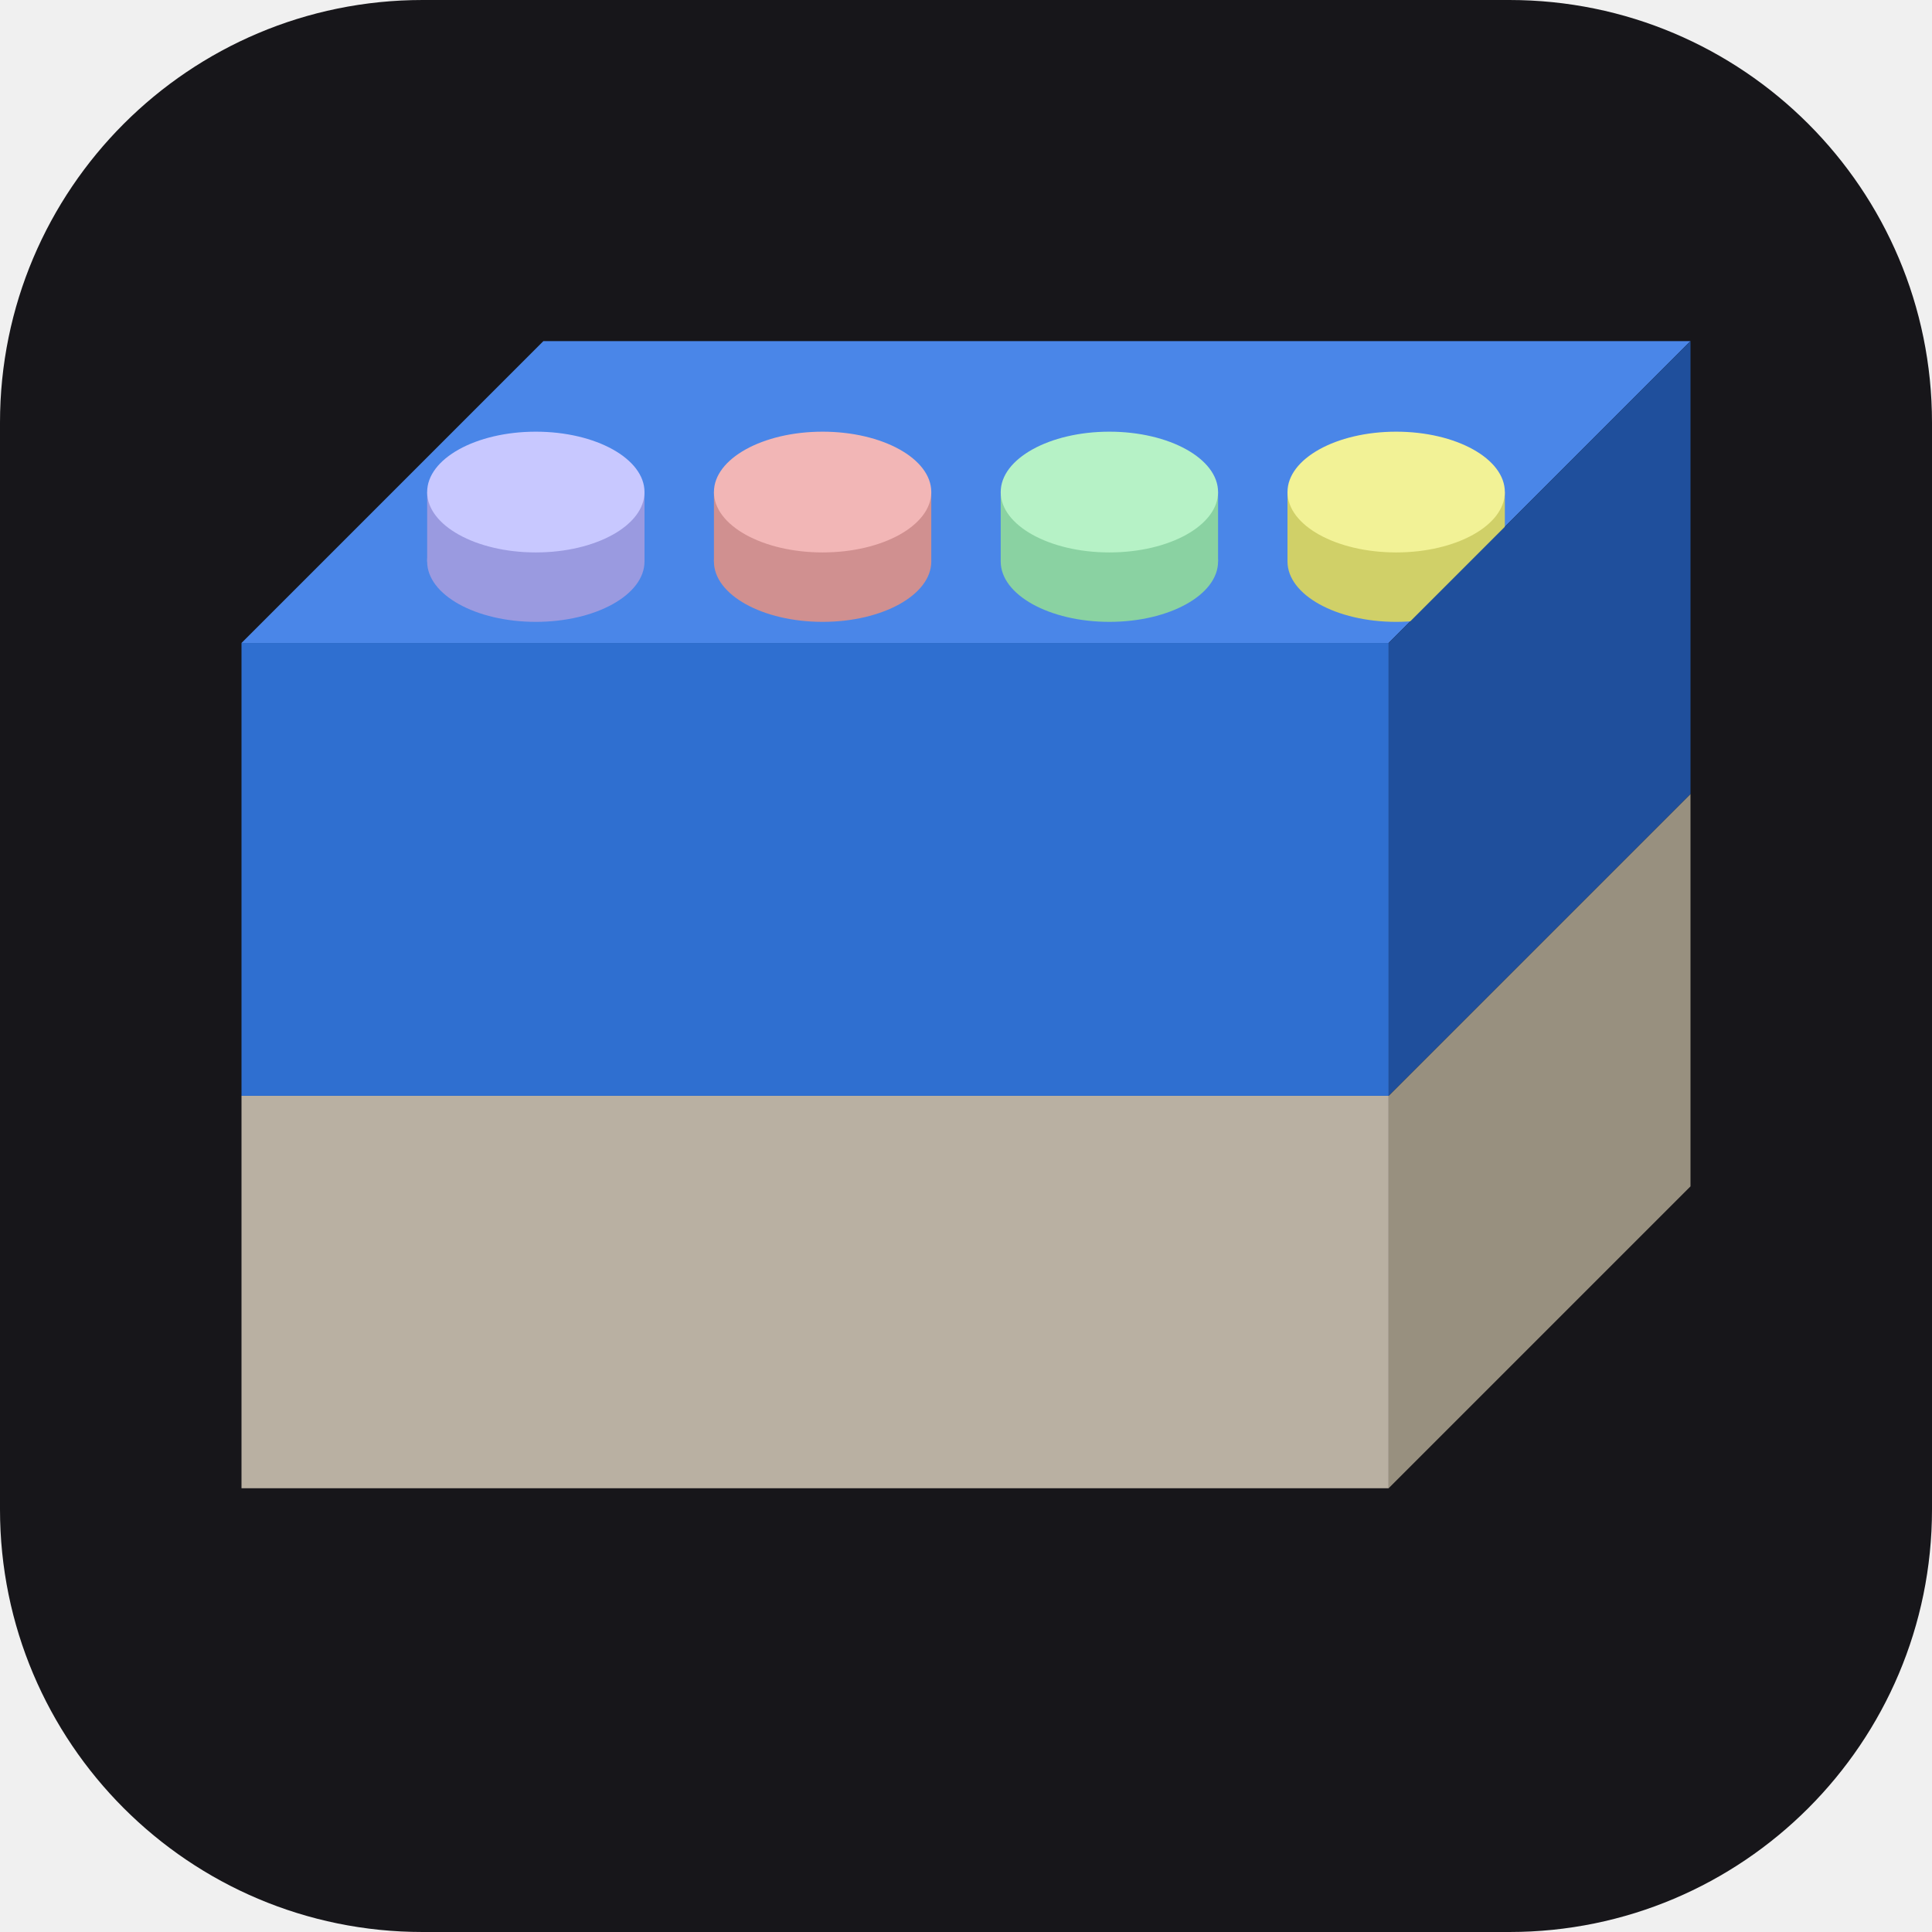
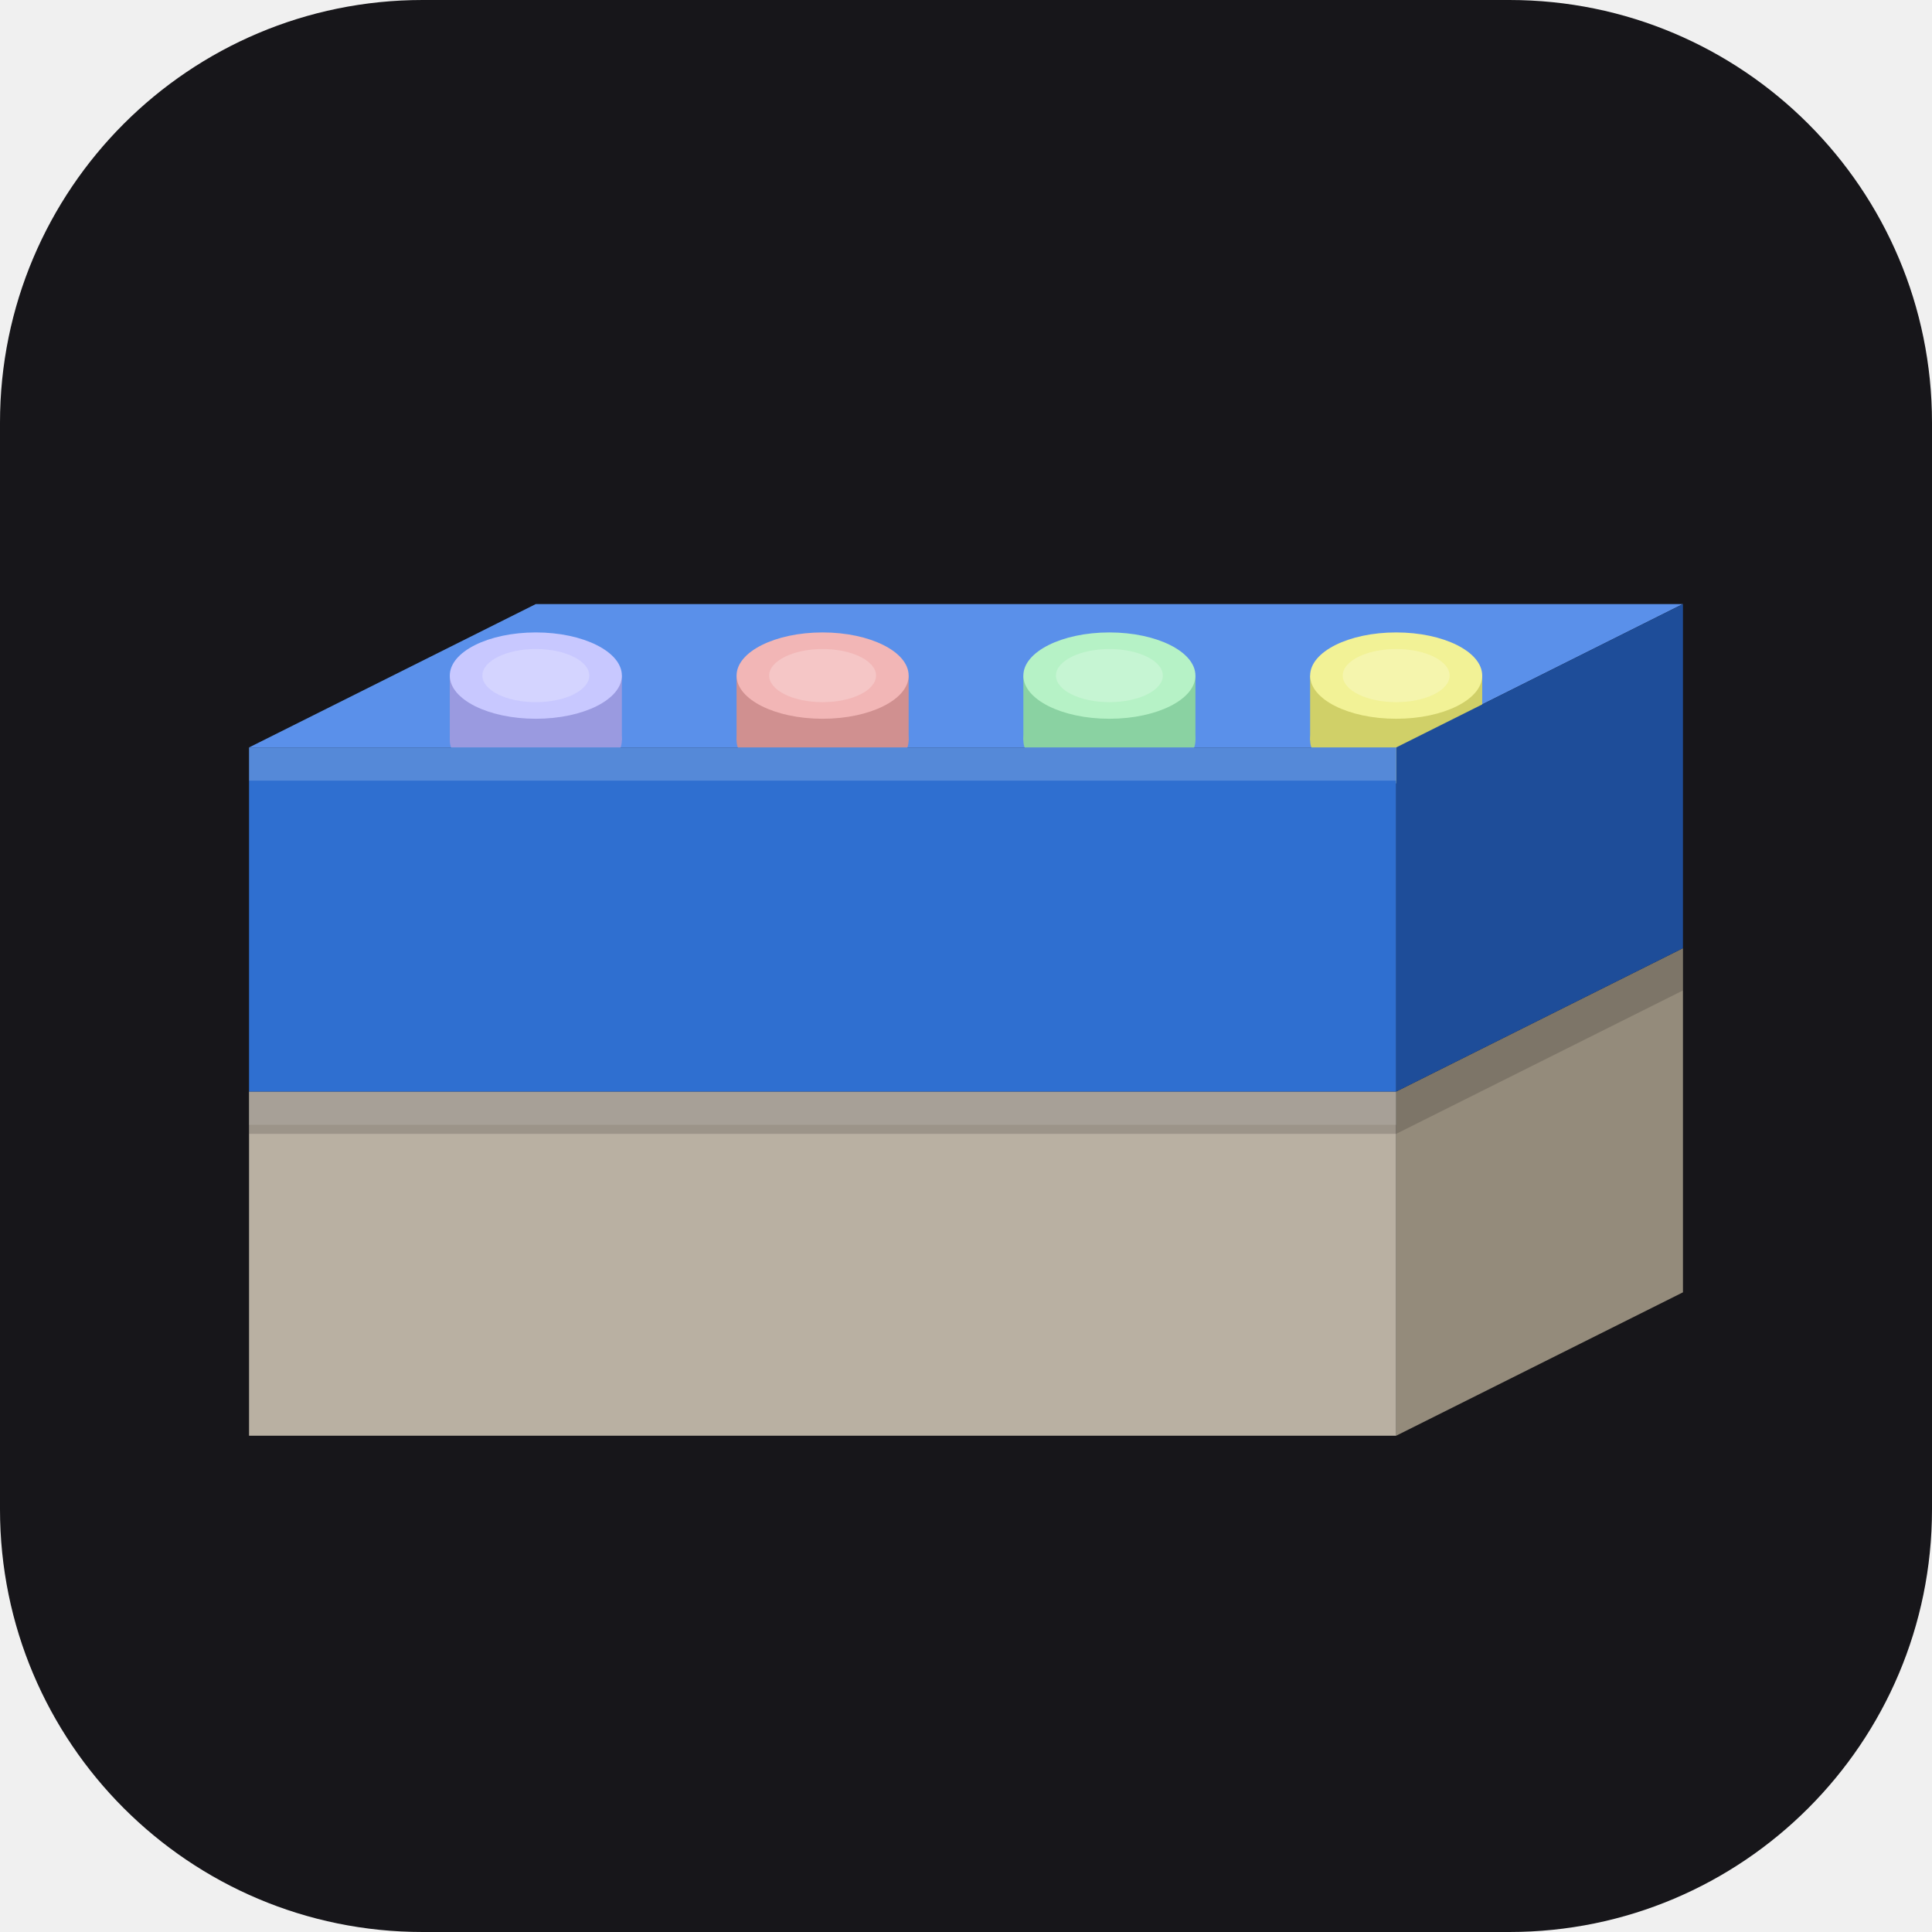
<svg xmlns="http://www.w3.org/2000/svg" viewBox="0 0 64 64" role="img" aria-label="Tinkhaven Typing">
  <rect width="64" height="64" rx="14" fill="#17161a" />
-   <polygon points="46.00,36.30 56.00,26.30 56.00,39.30 46.00,49.30" fill="#98907f" />
-   <polygon points="8.00,36.30 46.00,36.30 46.00,49.30 8.00,49.30" fill="#b9b0a2" />
-   <polygon points="8.00,21.30 18.00,11.30 56.00,11.30 46.00,21.30" fill="#4a86e8" />
-   <ellipse cx="17.75" cy="18.60" rx="3.6" ry="2.0" fill="#9a9ae0" />
-   <rect x="14.15" y="16.30" width="7.2" height="2.3" fill="#9a9ae0" />
-   <ellipse cx="17.75" cy="16.30" rx="3.6" ry="2.0" fill="#c8c8ff" />
-   <ellipse cx="27.25" cy="18.60" rx="3.6" ry="2.0" fill="#d09090" />
-   <rect x="23.65" y="16.30" width="7.2" height="2.3" fill="#d09090" />
-   <ellipse cx="27.25" cy="16.30" rx="3.6" ry="2.0" fill="#f2b6b6" />
-   <ellipse cx="36.75" cy="18.60" rx="3.6" ry="2.0" fill="#8ad2a2" />
-   <rect x="33.15" y="16.30" width="7.2" height="2.3" fill="#8ad2a2" />
-   <ellipse cx="36.75" cy="16.30" rx="3.6" ry="2.0" fill="#b6f2c6" />
-   <ellipse cx="46.25" cy="18.60" rx="3.6" ry="2.0" fill="#d0d068" />
-   <rect x="42.65" y="16.30" width="7.2" height="2.3" fill="#d0d068" />
-   <ellipse cx="46.25" cy="16.30" rx="3.6" ry="2.0" fill="#f2f296" />
-   <polygon points="46.00,21.30 56.00,11.30 56.00,26.30 46.00,36.30" fill="#1f4f9c" />
-   <polygon points="8.00,21.30 46.00,21.30 46.00,36.30 8.00,36.30" fill="#2f6fd0" />
+   <polygon points="46.25,36.16 55.75,31.41 55.75,42.81 46.25,47.56" fill="#948b7b" />
+   <polygon points="8.25,36.16 46.25,36.16 46.25,47.56 8.25,47.56" fill="#b9b0a2" />
+   <rect x="8.25" y="36.16" width="38.00" height="1.1" fill="#fff" opacity=".18" />
+   <rect x="8.25" y="36.16" width="38.00" height="1.4" fill="#000" opacity=".16" />
+   <polygon points="46.25,36.16 55.75,31.41 55.75,32.81 46.25,37.56" fill="#000" opacity=".16" />
+   <polygon points="8.25,24.76 17.75,20.01 55.75,20.01 46.25,24.76" fill="#5a90ea" />
+   <ellipse cx="17.75" cy="24.52" rx="2.85" ry="1.43" fill="#9a9ae0" />
+   <rect x="14.90" y="22.38" width="5.70" height="2.14" fill="#9a9ae0" />
+   <ellipse cx="17.75" cy="22.38" rx="2.85" ry="1.43" fill="#c8c8ff" />
+   <ellipse cx="17.75" cy="22.38" rx="1.77" ry="0.88" fill="#fff" opacity=".22" />
+   <ellipse cx="27.25" cy="24.52" rx="2.85" ry="1.43" fill="#d09090" />
+   <rect x="24.40" y="22.38" width="5.70" height="2.14" fill="#d09090" />
+   <ellipse cx="27.25" cy="22.38" rx="2.85" ry="1.43" fill="#f2b6b6" />
+   <ellipse cx="27.25" cy="22.38" rx="1.77" ry="0.88" fill="#fff" opacity=".22" />
+   <ellipse cx="36.75" cy="24.52" rx="2.85" ry="1.43" fill="#8ad2a2" />
+   <rect x="33.90" y="22.38" width="5.70" height="2.14" fill="#8ad2a2" />
+   <ellipse cx="36.75" cy="22.38" rx="2.85" ry="1.43" fill="#b6f2c6" />
+   <ellipse cx="36.75" cy="22.38" rx="1.77" ry="0.88" fill="#fff" opacity=".22" />
+   <ellipse cx="46.25" cy="24.52" rx="2.85" ry="1.43" fill="#d0d068" />
+   <rect x="43.40" y="22.38" width="5.70" height="2.14" fill="#d0d068" />
+   <ellipse cx="46.25" cy="22.38" rx="2.85" ry="1.43" fill="#f2f296" />
+   <ellipse cx="46.25" cy="22.38" rx="1.77" ry="0.88" fill="#fff" opacity=".22" />
+   <polygon points="46.25,24.76 55.75,20.01 55.75,31.41 46.25,36.16" fill="#1e4d99" />
+   <polygon points="8.25,24.76 46.25,24.76 46.25,36.16 8.25,36.16" fill="#2f6fd0" />
+   <rect x="8.25" y="24.76" width="38.00" height="1.1" fill="#fff" opacity=".18" />
</svg>
